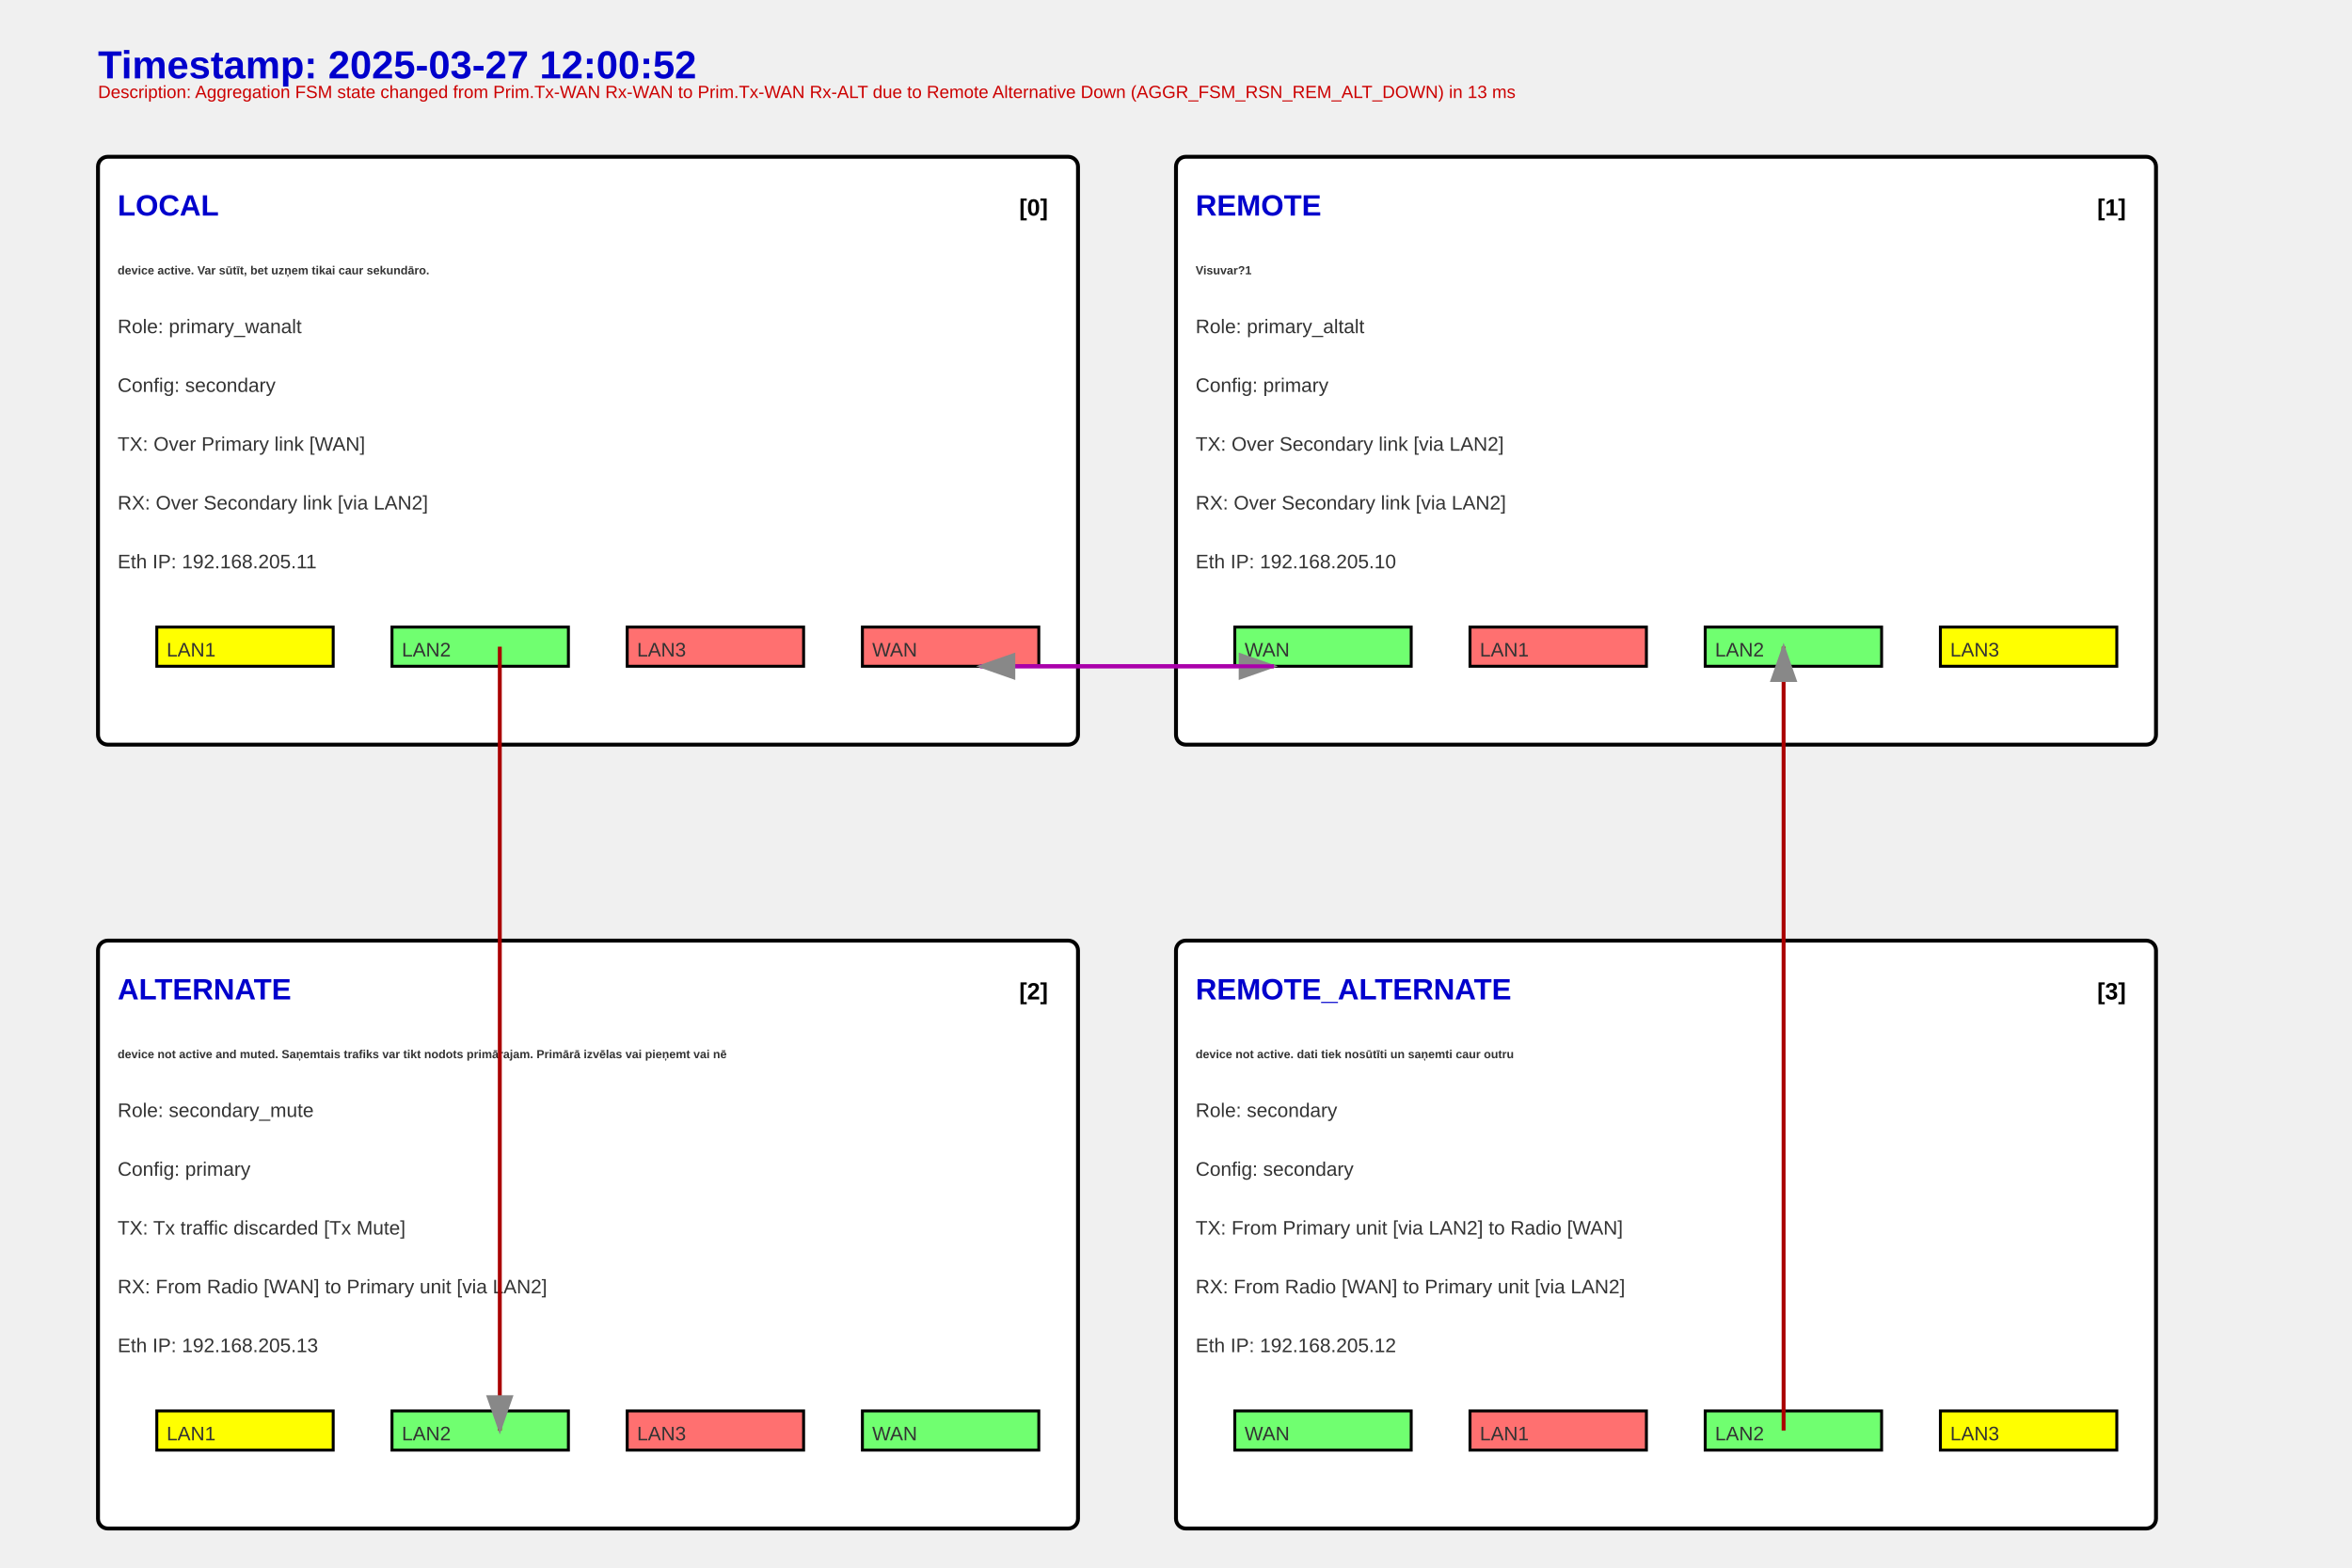
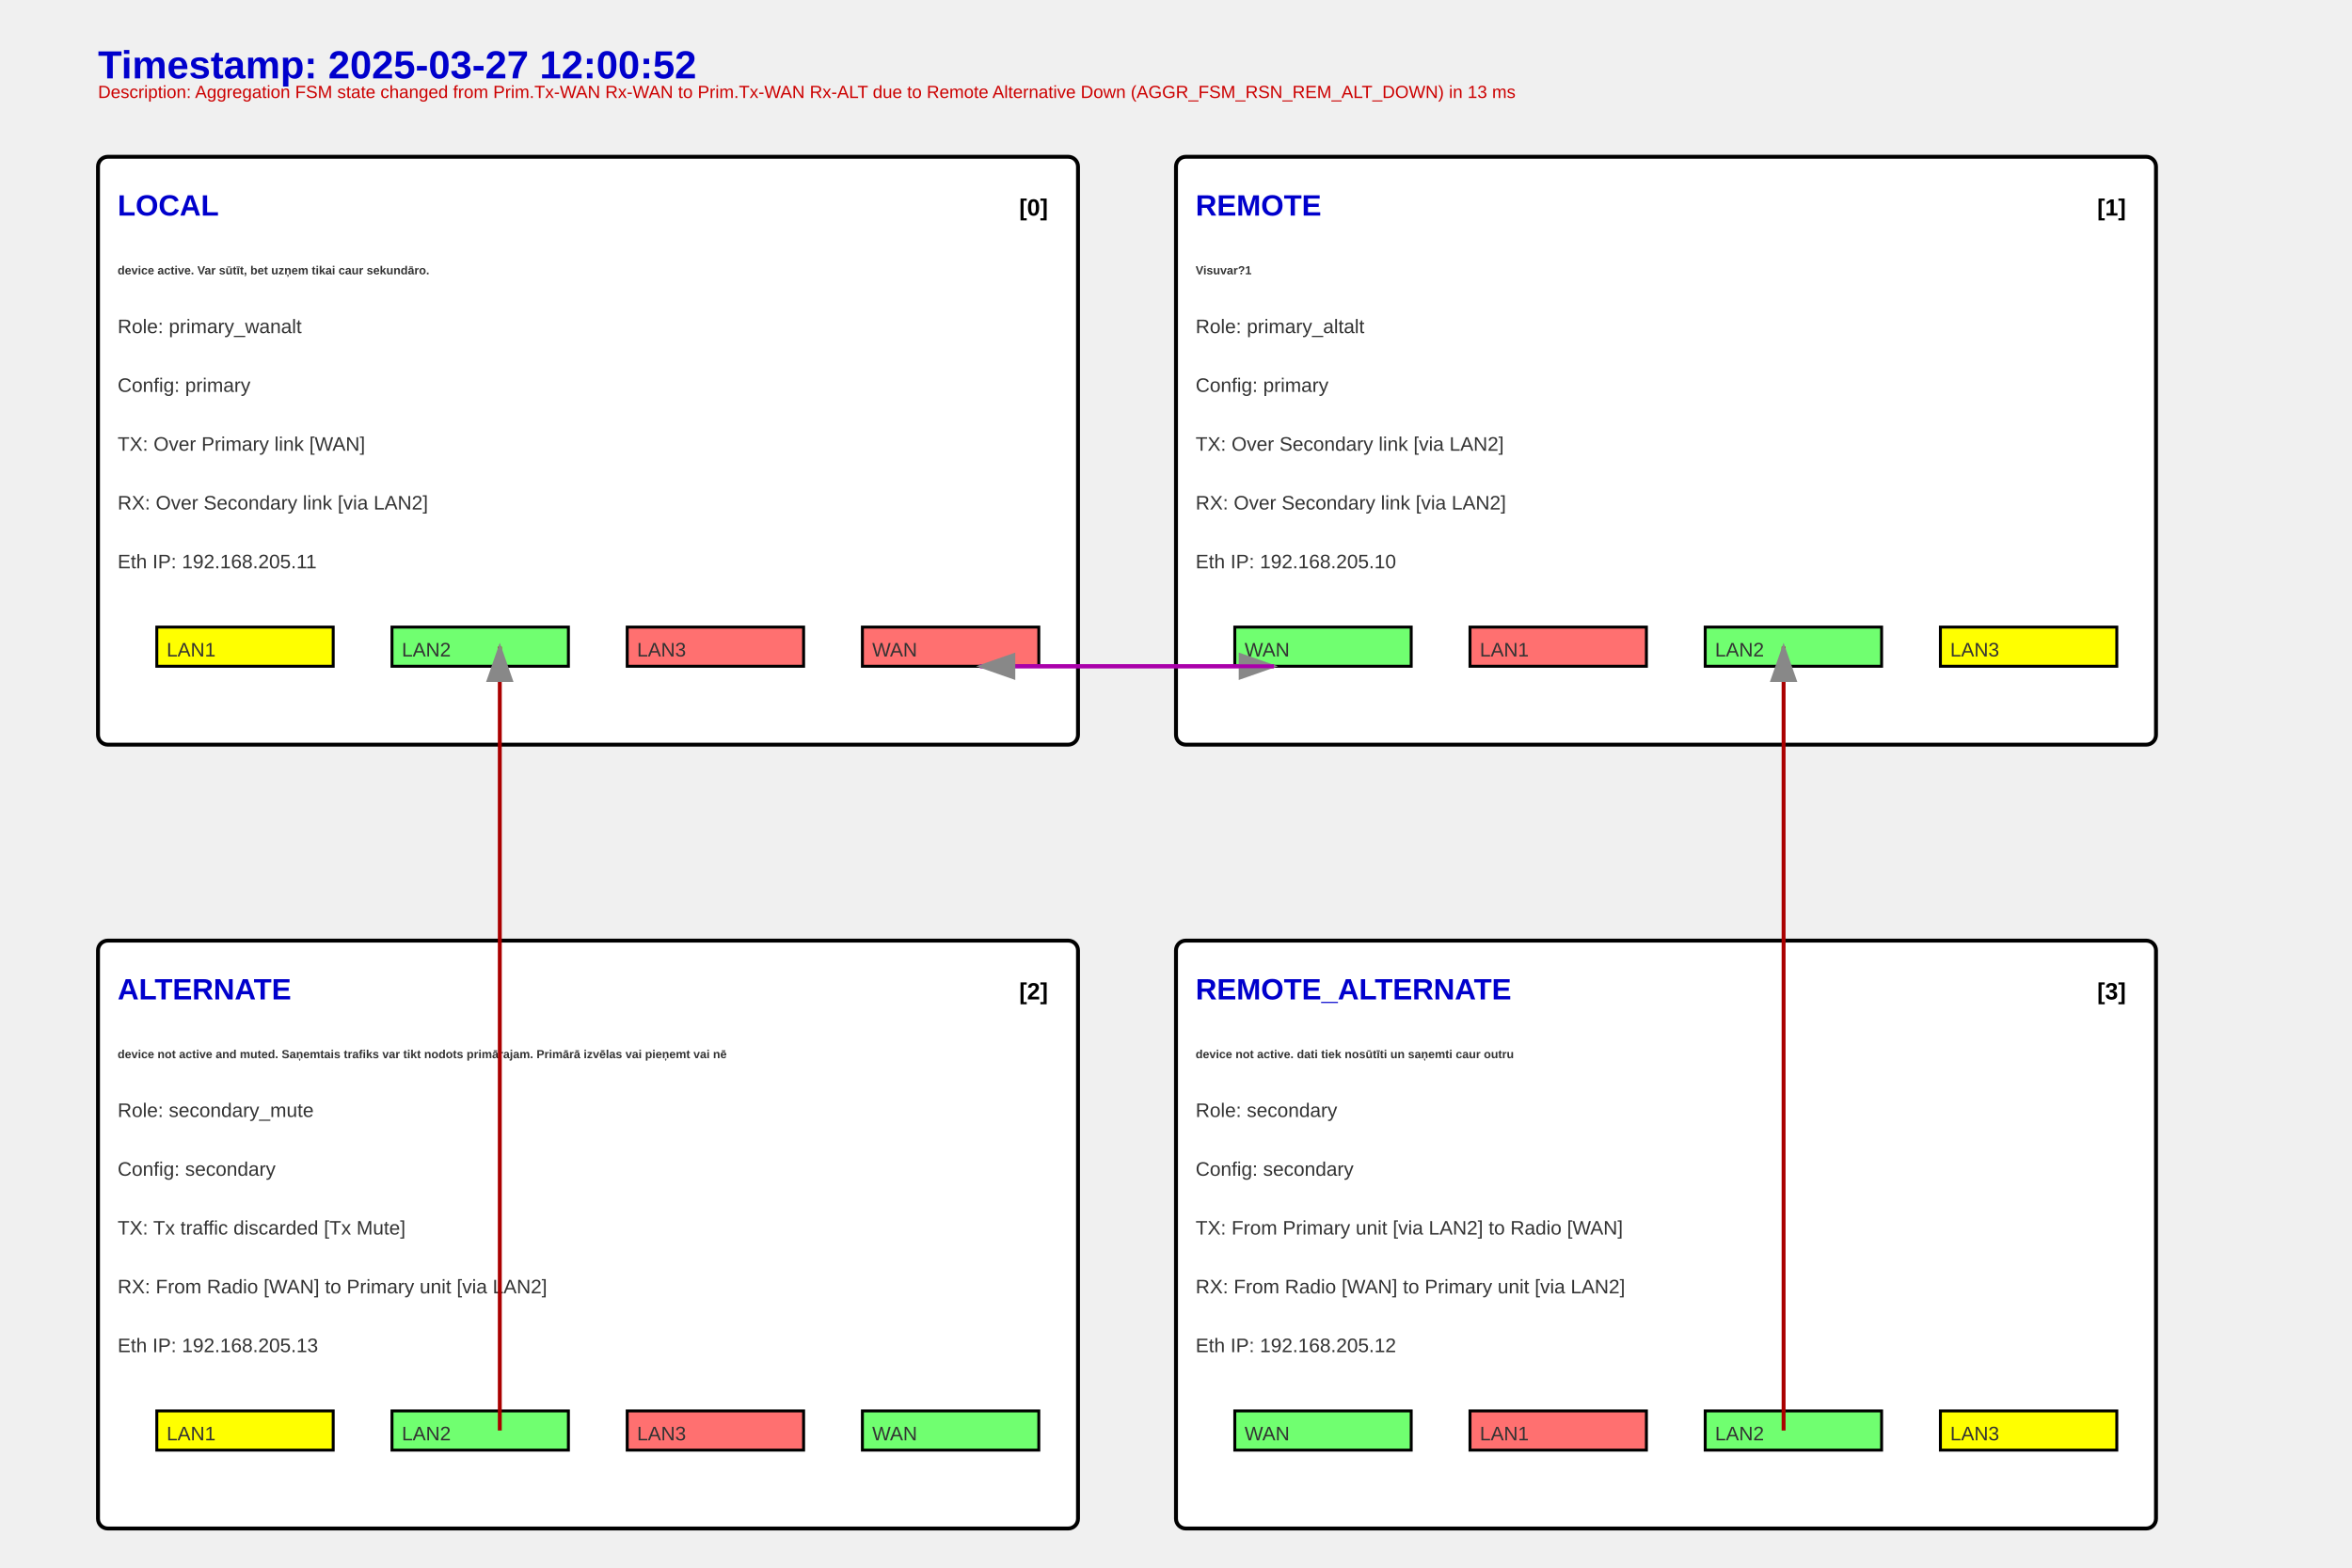
<svg xmlns="http://www.w3.org/2000/svg" width="1200" height="800">
  <style>
  .node { fill: #ffffff; stroke: #000000; stroke-width: 2; }
  .label { font: 10px Arial; fill: #333333; }
  .labela { font: 6px Arial; fill: #333333; font-weight: bold;}
  .error { font: 9px Arial; fill: #cc0000; }
  .timestamp { font: 20px Arial; font-weight: bold; fill: #0000cc; }
  .section-label { font: 15px Arial; font-weight: bold; fill: #0000cc; }
  .box-index { font: 12px Arial; font-weight: bold; fill: #000000; }
  .connection-line { stroke: #888888; stroke-width: 2; }
  .diagonal-line { stroke: #aa0000; stroke-width: 3; }
  .sender-receiver-line { stroke: #aa00aa; stroke-width: 2; }
  .secondary-primary-line { stroke: #aa0000; stroke-width: 2; }
  .remote-secondary-primary-line { stroke: #aa0000; stroke-width: 2; }
  .recive-sender-line { stroke: #aa00aa; stroke-width: 2; }
  .traffic-flow { animation: pulse 2s infinite; }
  @keyframes pulse {
    0% { stroke-opacity: 0.3; stroke-width: 1; }
    50% { stroke-opacity: 1; stroke-width: 3; }
    100% { stroke-opacity: 0.3; stroke-width: 1; }
  }
</style>
  <defs>
    <marker id="arrowhead" markerWidth="10" markerHeight="7" refX="9" refY="3.5" orient="auto">
      <polygon points="0 0, 10 3.5, 0 7" fill="#888888" />
    </marker>
  </defs>
  <text class="timestamp" x="50" y="40">Timestamp: 2025-03-27 12:00:52</text>
  <text class="error" x="50" y="50">Description: Aggregation FSM state changed from Prim.Tx-WAN Rx-WAN to Prim.Tx-WAN Rx-ALT due to Remote Alternative Down (AGGR_FSM_RSN_REM_ALT_DOWN) in 13 ms</text>
  <rect class="node" x="50" y="80" width="500" height="300" rx="5" ry="5" data-entry="0" data-section="0" />
  <text class="section-label" x="60" y="110">LOCAL</text>
  <text class="box-index" x="520" y="110">[0]</text>
  <text class="labela" x="60" y="140">device active. Var sūtīt, bet uzņem tikai caur sekundāro.</text>
  <text class="label" x="60" y="170">Role: primary_wanalt</text>
-   <text class="label" x="60" y="200">Config: secondary</text>
+   <text class="label" x="60" y="200">Config: primary</text>
  <text class="label" x="60" y="230">TX: Over Primary link [WAN]</text>
  <text class="label" x="60" y="260">RX: Over Secondary link [via LAN2]</text>
  <text class="label" x="60" y="290">Eth IP: 192.168.205.11</text>
  <rect x="80" y="320" width="90" height="20" fill="yellow" stroke="black" stroke-width="1.5" />
  <text class="label" x="85" y="335">LAN1</text>
  <rect x="200" y="320" width="90" height="20" fill="#70ff70" stroke="black" stroke-width="1.5" />
  <text class="label" x="205" y="335">LAN2</text>
  <rect x="320" y="320" width="90" height="20" fill="#ff7070" stroke="black" stroke-width="1.5" />
  <text class="label" x="325" y="335">LAN3</text>
  <rect x="440" y="320" width="90" height="20" fill="#ff7070" stroke="black" stroke-width="1.5" />
  <text class="label" x="445" y="335">WAN</text>
  <rect class="node" x="600" y="80" width="500" height="300" rx="5" ry="5" data-entry="0" data-section="1" />
  <text class="section-label" x="610" y="110">REMOTE</text>
  <text class="box-index" x="1070" y="110">[1]</text>
  <text class="labela" x="610" y="140">Visuvar?1</text>
  <text class="label" x="610" y="170">Role: primary_altalt</text>
  <text class="label" x="610" y="200">Config: primary</text>
  <text class="label" x="610" y="230">TX: Over Secondary link [via LAN2]</text>
  <text class="label" x="610" y="260">RX: Over Secondary link [via LAN2]</text>
  <text class="label" x="610" y="290">Eth IP: 192.168.205.10</text>
  <rect x="630" y="320" width="90" height="20" fill="#70ff70" stroke="black" stroke-width="1.5" />
  <text class="label" x="635" y="335">WAN</text>
  <rect x="750" y="320" width="90" height="20" fill="#ff7070" stroke="black" stroke-width="1.5" />
  <text class="label" x="755" y="335">LAN1</text>
  <rect x="870" y="320" width="90" height="20" fill="#70ff70" stroke="black" stroke-width="1.5" />
  <text class="label" x="875" y="335">LAN2</text>
  <rect x="990" y="320" width="90" height="20" fill="yellow" stroke="black" stroke-width="1.5" />
  <text class="label" x="995" y="335">LAN3</text>
  <rect class="node" x="50" y="480" width="500" height="300" rx="5" ry="5" data-entry="0" data-section="2" />
  <text class="section-label" x="60" y="510">ALTERNATE</text>
  <text class="box-index" x="520" y="510">[2]</text>
  <text class="labela" x="60" y="540">device not active and muted. Saņemtais trafiks var tikt nodots primārajam. Primārā izvēlas vai pieņemt vai nē</text>
  <text class="label" x="60" y="570">Role: secondary_mute</text>
-   <text class="label" x="60" y="600">Config: primary</text>
+   <text class="label" x="60" y="600">Config: secondary</text>
  <text class="label" x="60" y="630">TX: Tx traffic discarded [Tx Mute]</text>
  <text class="label" x="60" y="660">RX: From Radio [WAN] to Primary unit [via LAN2]</text>
  <text class="label" x="60" y="690">Eth IP: 192.168.205.13</text>
  <rect x="80" y="720" width="90" height="20" fill="yellow" stroke="black" stroke-width="1.5" />
  <text class="label" x="85" y="735">LAN1</text>
  <rect x="200" y="720" width="90" height="20" fill="#70ff70" stroke="black" stroke-width="1.5" />
  <text class="label" x="205" y="735">LAN2</text>
  <rect x="320" y="720" width="90" height="20" fill="#ff7070" stroke="black" stroke-width="1.5" />
  <text class="label" x="325" y="735">LAN3</text>
  <rect x="440" y="720" width="90" height="20" fill="#70ff70" stroke="black" stroke-width="1.5" />
  <text class="label" x="445" y="735">WAN</text>
  <rect class="node" x="600" y="480" width="500" height="300" rx="5" ry="5" data-entry="0" data-section="3" />
  <text class="section-label" x="610" y="510">REMOTE_ALTERNATE</text>
  <text class="box-index" x="1070" y="510">[3]</text>
  <text class="labela" x="610" y="540">device not active. dati tiek nosūtīti un saņemti caur outru</text>
  <text class="label" x="610" y="570">Role: secondary</text>
  <text class="label" x="610" y="600">Config: secondary</text>
  <text class="label" x="610" y="630">TX: From Primary unit [via LAN2] to Radio [WAN]</text>
  <text class="label" x="610" y="660">RX: From Radio [WAN] to Primary unit [via LAN2]</text>
  <text class="label" x="610" y="690">Eth IP: 192.168.205.12</text>
  <rect x="630" y="720" width="90" height="20" fill="#70ff70" stroke="black" stroke-width="1.5" />
  <text class="label" x="635" y="735">WAN</text>
  <rect x="750" y="720" width="90" height="20" fill="#ff7070" stroke="black" stroke-width="1.5" />
  <text class="label" x="755" y="735">LAN1</text>
  <rect x="870" y="720" width="90" height="20" fill="#70ff70" stroke="black" stroke-width="1.5" />
  <text class="label" x="875" y="735">LAN2</text>
  <rect x="990" y="720" width="90" height="20" fill="yellow" stroke="black" stroke-width="1.5" />
  <text class="label" x="995" y="735">LAN3</text>
  <line x1="500" y1="340" x2="650" y2="340" class="sender-receiver-line" marker-end="url(#arrowhead)" />
  <line x1="650" y1="340" x2="500" y2="340" class="recive-sender-line" marker-end="url(#arrowhead)" />
-   <line x1="255" y1="330" x2="255" y2="730" class="secondary-primary-line" marker-end="url(#arrowhead)" />
+   <line x1="255" y1="730" x2="255" y2="330" class="secondary-primary-line" marker-end="url(#arrowhead)" />
  <line x1="910" y1="730" x2="910" y2="330" class="remote-secondary-primary-line" marker-end="url(#arrowhead)" />
</svg>
